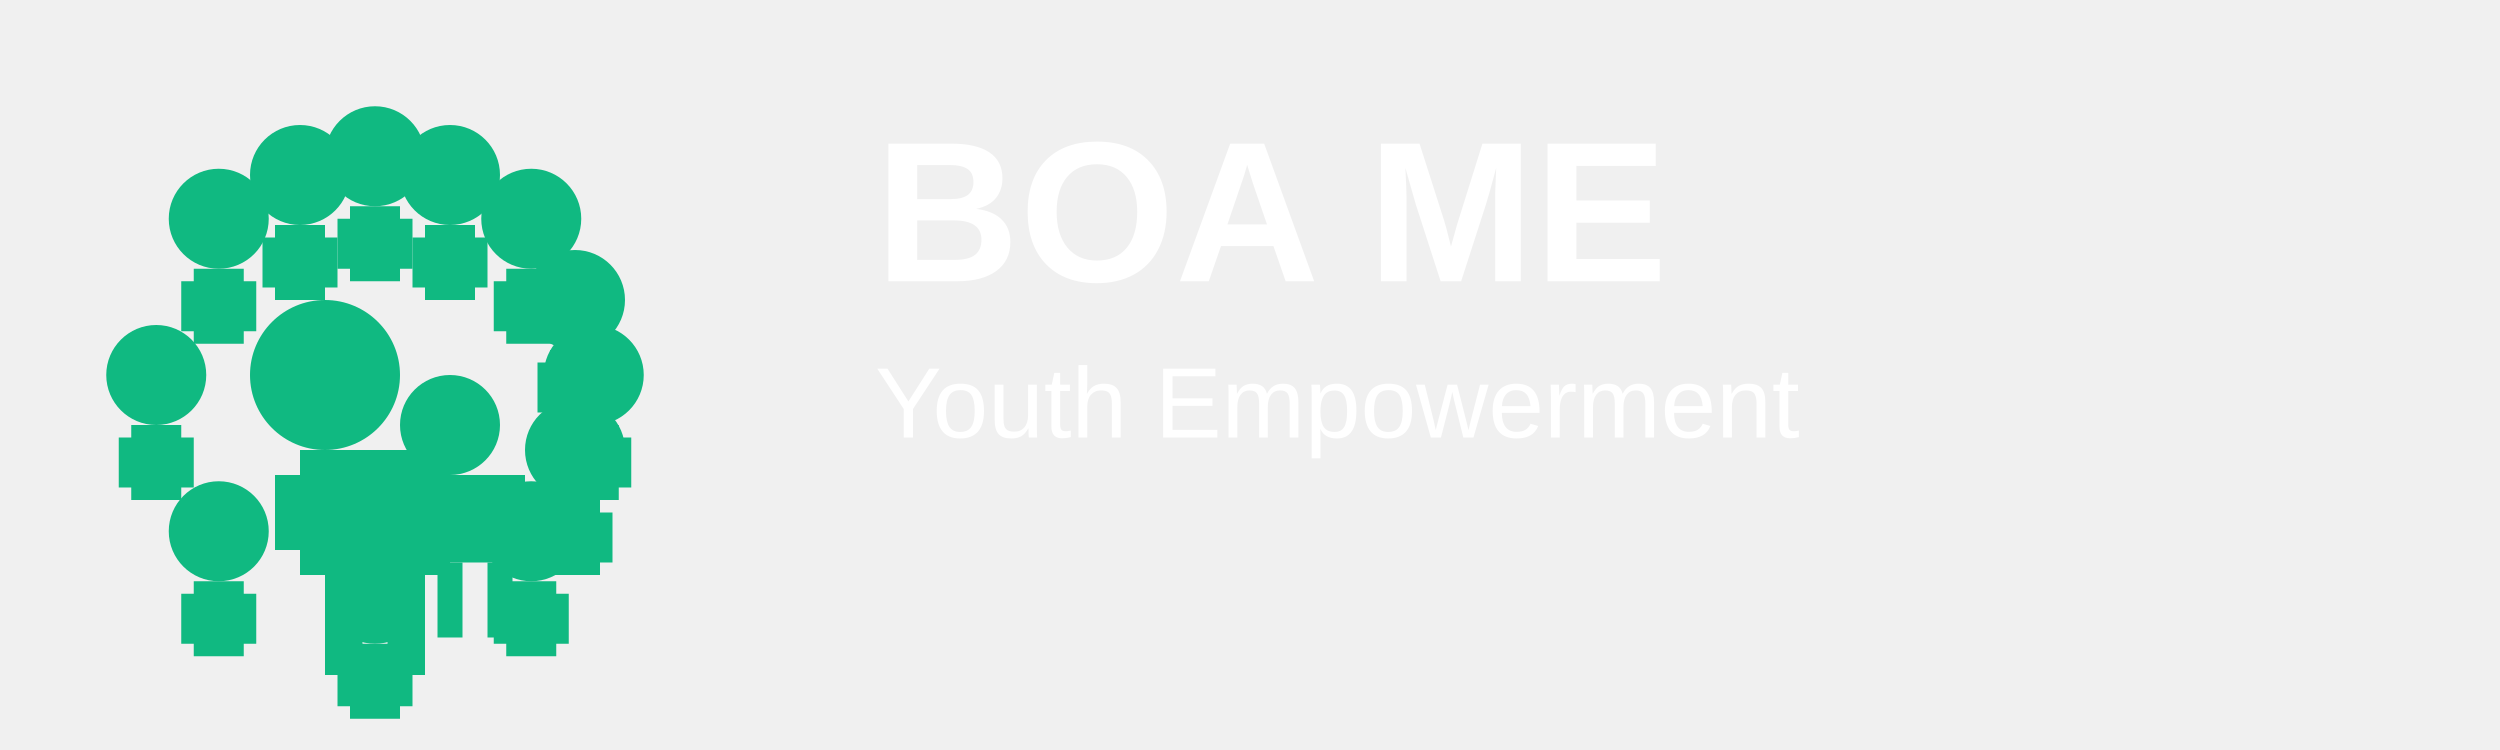
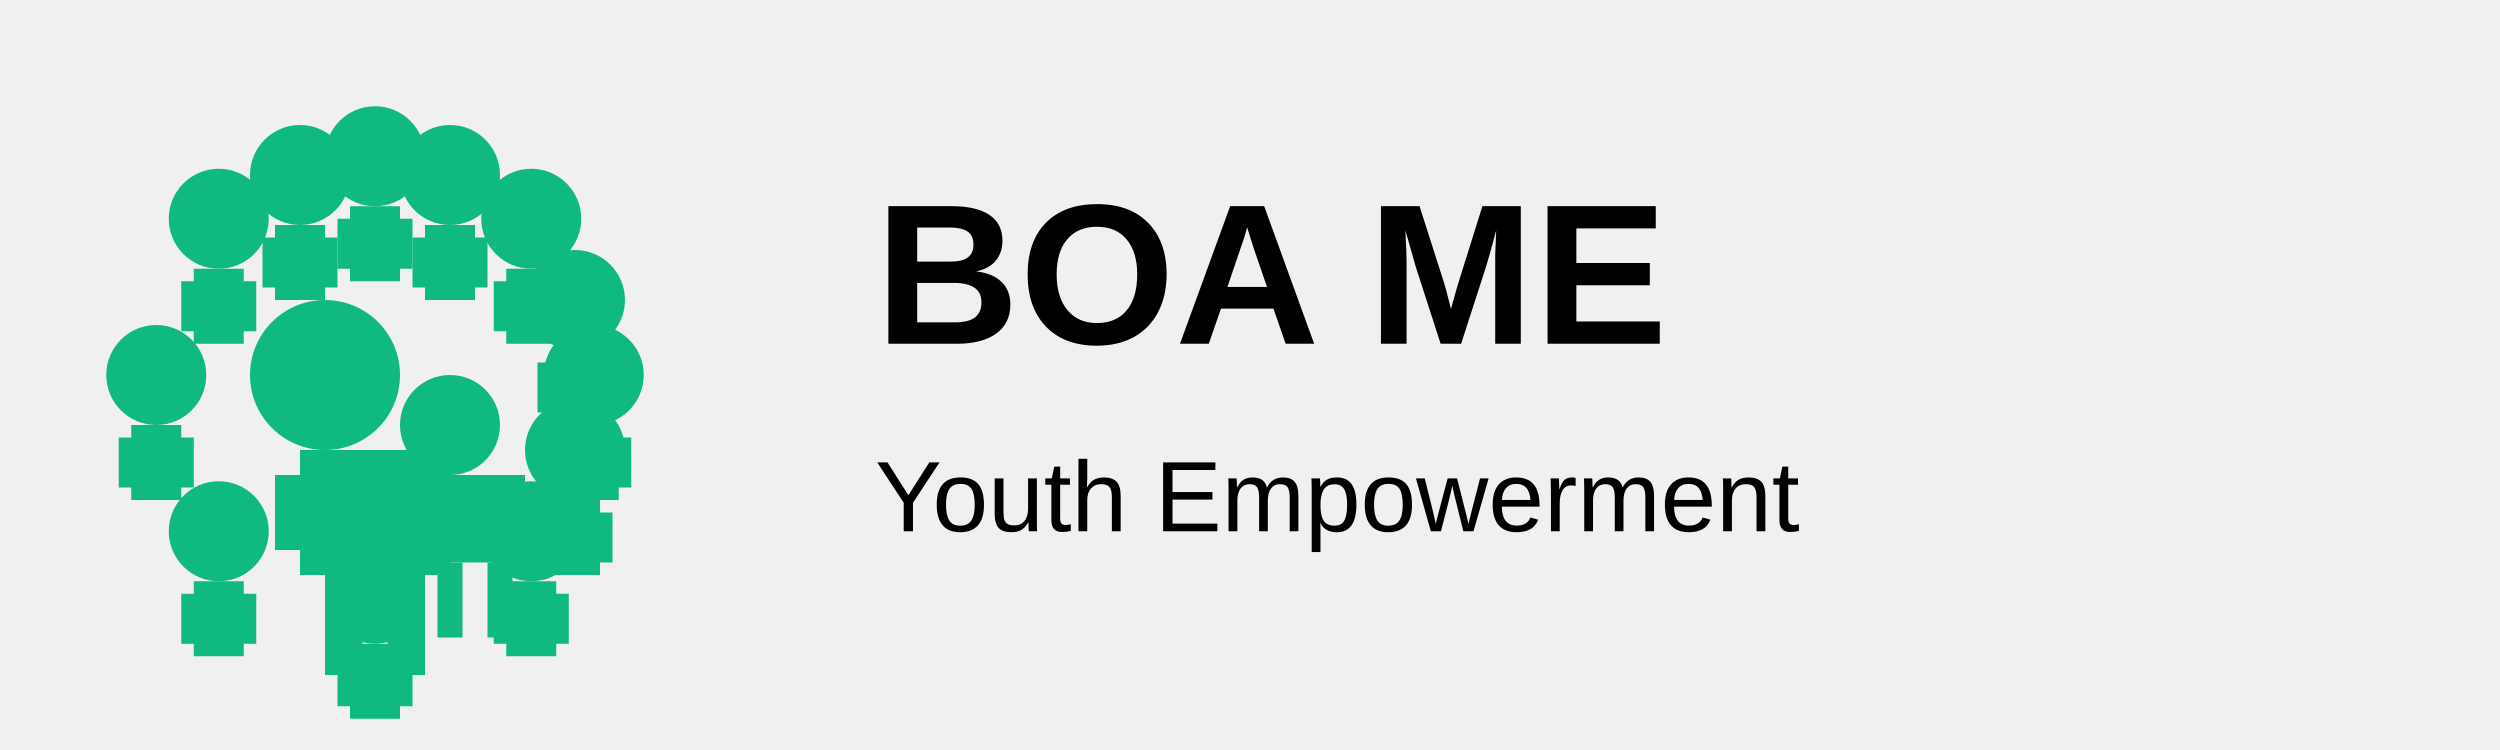
<svg xmlns="http://www.w3.org/2000/svg" viewBox="0 0 400 120" width="400" height="120">
  <defs>
    <style>
      .logo-text { font-family: Arial, sans-serif; font-weight: bold; }
      .tagline-text { font-family: Arial, sans-serif; font-weight: normal; }
    </style>
  </defs>
  <g transform="translate(60, 60)">
    <g>
      <circle cx="0" cy="-35" r="8" fill="#10B981" />
      <rect x="-4" y="-27" width="8" height="12" fill="#10B981" />
      <rect x="-6" y="-25" width="3" height="8" fill="#10B981" />
      <rect x="3" y="-25" width="3" height="8" fill="#10B981" />
      <circle cx="25" cy="-25" r="8" fill="#10B981" />
      <rect x="21" y="-17" width="8" height="12" fill="#10B981" />
      <rect x="19" y="-15" width="3" height="8" fill="#10B981" />
      <rect x="28" y="-15" width="3" height="8" fill="#10B981" />
      <circle cx="35" cy="0" r="8" fill="#10B981" />
      <rect x="31" y="8" width="8" height="12" fill="#10B981" />
      <rect x="29" y="10" width="3" height="8" fill="#10B981" />
      <rect x="38" y="10" width="3" height="8" fill="#10B981" />
      <circle cx="25" cy="25" r="8" fill="#10B981" />
      <rect x="21" y="33" width="8" height="12" fill="#10B981" />
      <rect x="19" y="35" width="3" height="8" fill="#10B981" />
      <rect x="28" y="35" width="3" height="8" fill="#10B981" />
      <circle cx="0" cy="35" r="8" fill="#10B981" />
      <rect x="-4" y="43" width="8" height="12" fill="#10B981" />
      <rect x="-6" y="45" width="3" height="8" fill="#10B981" />
      <rect x="3" y="45" width="3" height="8" fill="#10B981" />
      <circle cx="-25" cy="25" r="8" fill="#10B981" />
      <rect x="-29" y="33" width="8" height="12" fill="#10B981" />
      <rect x="-31" y="35" width="3" height="8" fill="#10B981" />
      <rect x="-22" y="35" width="3" height="8" fill="#10B981" />
      <circle cx="-35" cy="0" r="8" fill="#10B981" />
      <rect x="-39" y="8" width="8" height="12" fill="#10B981" />
      <rect x="-41" y="10" width="3" height="8" fill="#10B981" />
      <rect x="-32" y="10" width="3" height="8" fill="#10B981" />
      <circle cx="-25" cy="-25" r="8" fill="#10B981" />
      <rect x="-29" y="-17" width="8" height="12" fill="#10B981" />
      <rect x="-31" y="-15" width="3" height="8" fill="#10B981" />
      <rect x="-22" y="-15" width="3" height="8" fill="#10B981" />
      <circle cx="-12" cy="-32" r="8" fill="#10B981" />
      <rect x="-16" y="-24" width="8" height="12" fill="#10B981" />
      <rect x="-18" y="-22" width="3" height="8" fill="#10B981" />
      <rect x="-9" y="-22" width="3" height="8" fill="#10B981" />
      <circle cx="12" cy="-32" r="8" fill="#10B981" />
      <rect x="8" y="-24" width="8" height="12" fill="#10B981" />
      <rect x="6" y="-22" width="3" height="8" fill="#10B981" />
      <rect x="15" y="-22" width="3" height="8" fill="#10B981" />
      <circle cx="32" cy="-12" r="8" fill="#10B981" />
      <rect x="28" y="-4" width="8" height="12" fill="#10B981" />
      <rect x="26" y="-2" width="3" height="8" fill="#10B981" />
      <rect x="35" y="-2" width="3" height="8" fill="#10B981" />
      <circle cx="32" cy="12" r="8" fill="#10B981" />
      <rect x="28" y="20" width="8" height="12" fill="#10B981" />
      <rect x="26" y="22" width="3" height="8" fill="#10B981" />
      <rect x="35" y="22" width="3" height="8" fill="#10B981" />
    </g>
    <g>
      <circle cx="-8" cy="0" r="12" fill="#10B981" />
      <rect x="-12" y="12" width="24" height="20" fill="#10B981" />
      <rect x="-16" y="16" width="4" height="12" fill="#10B981" />
      <rect x="12" y="16" width="4" height="12" fill="#10B981" />
      <rect x="-8" y="32" width="6" height="16" fill="#10B981" />
      <rect x="2" y="32" width="6" height="16" fill="#10B981" />
      <circle cx="12" cy="8" r="8" fill="#10B981" />
      <rect x="8" y="16" width="16" height="14" fill="#10B981" />
      <rect x="6" y="18" width="3" height="10" fill="#10B981" />
      <rect x="19" y="18" width="3" height="10" fill="#10B981" />
      <rect x="10" y="30" width="4" height="12" fill="#10B981" />
      <rect x="18" y="30" width="4" height="12" fill="#10B981" />
    </g>
  </g>
  <g>
-     <text x="140" y="45" class="logo-text" font-size="32" fill="#FFFFFF">BOA ME</text>
-     <text x="140" y="70" class="tagline-text" font-size="16" fill="#FFFFFF">Youth Empowerment</text>
+     <text x="140" y="55" class="logo-text" font-size="32" fill="#000000">BOA ME</text>
+     <text x="140" y="85" class="tagline-text" font-size="16" fill="#000000">Youth Empowerment</text>
  </g>
</svg>
